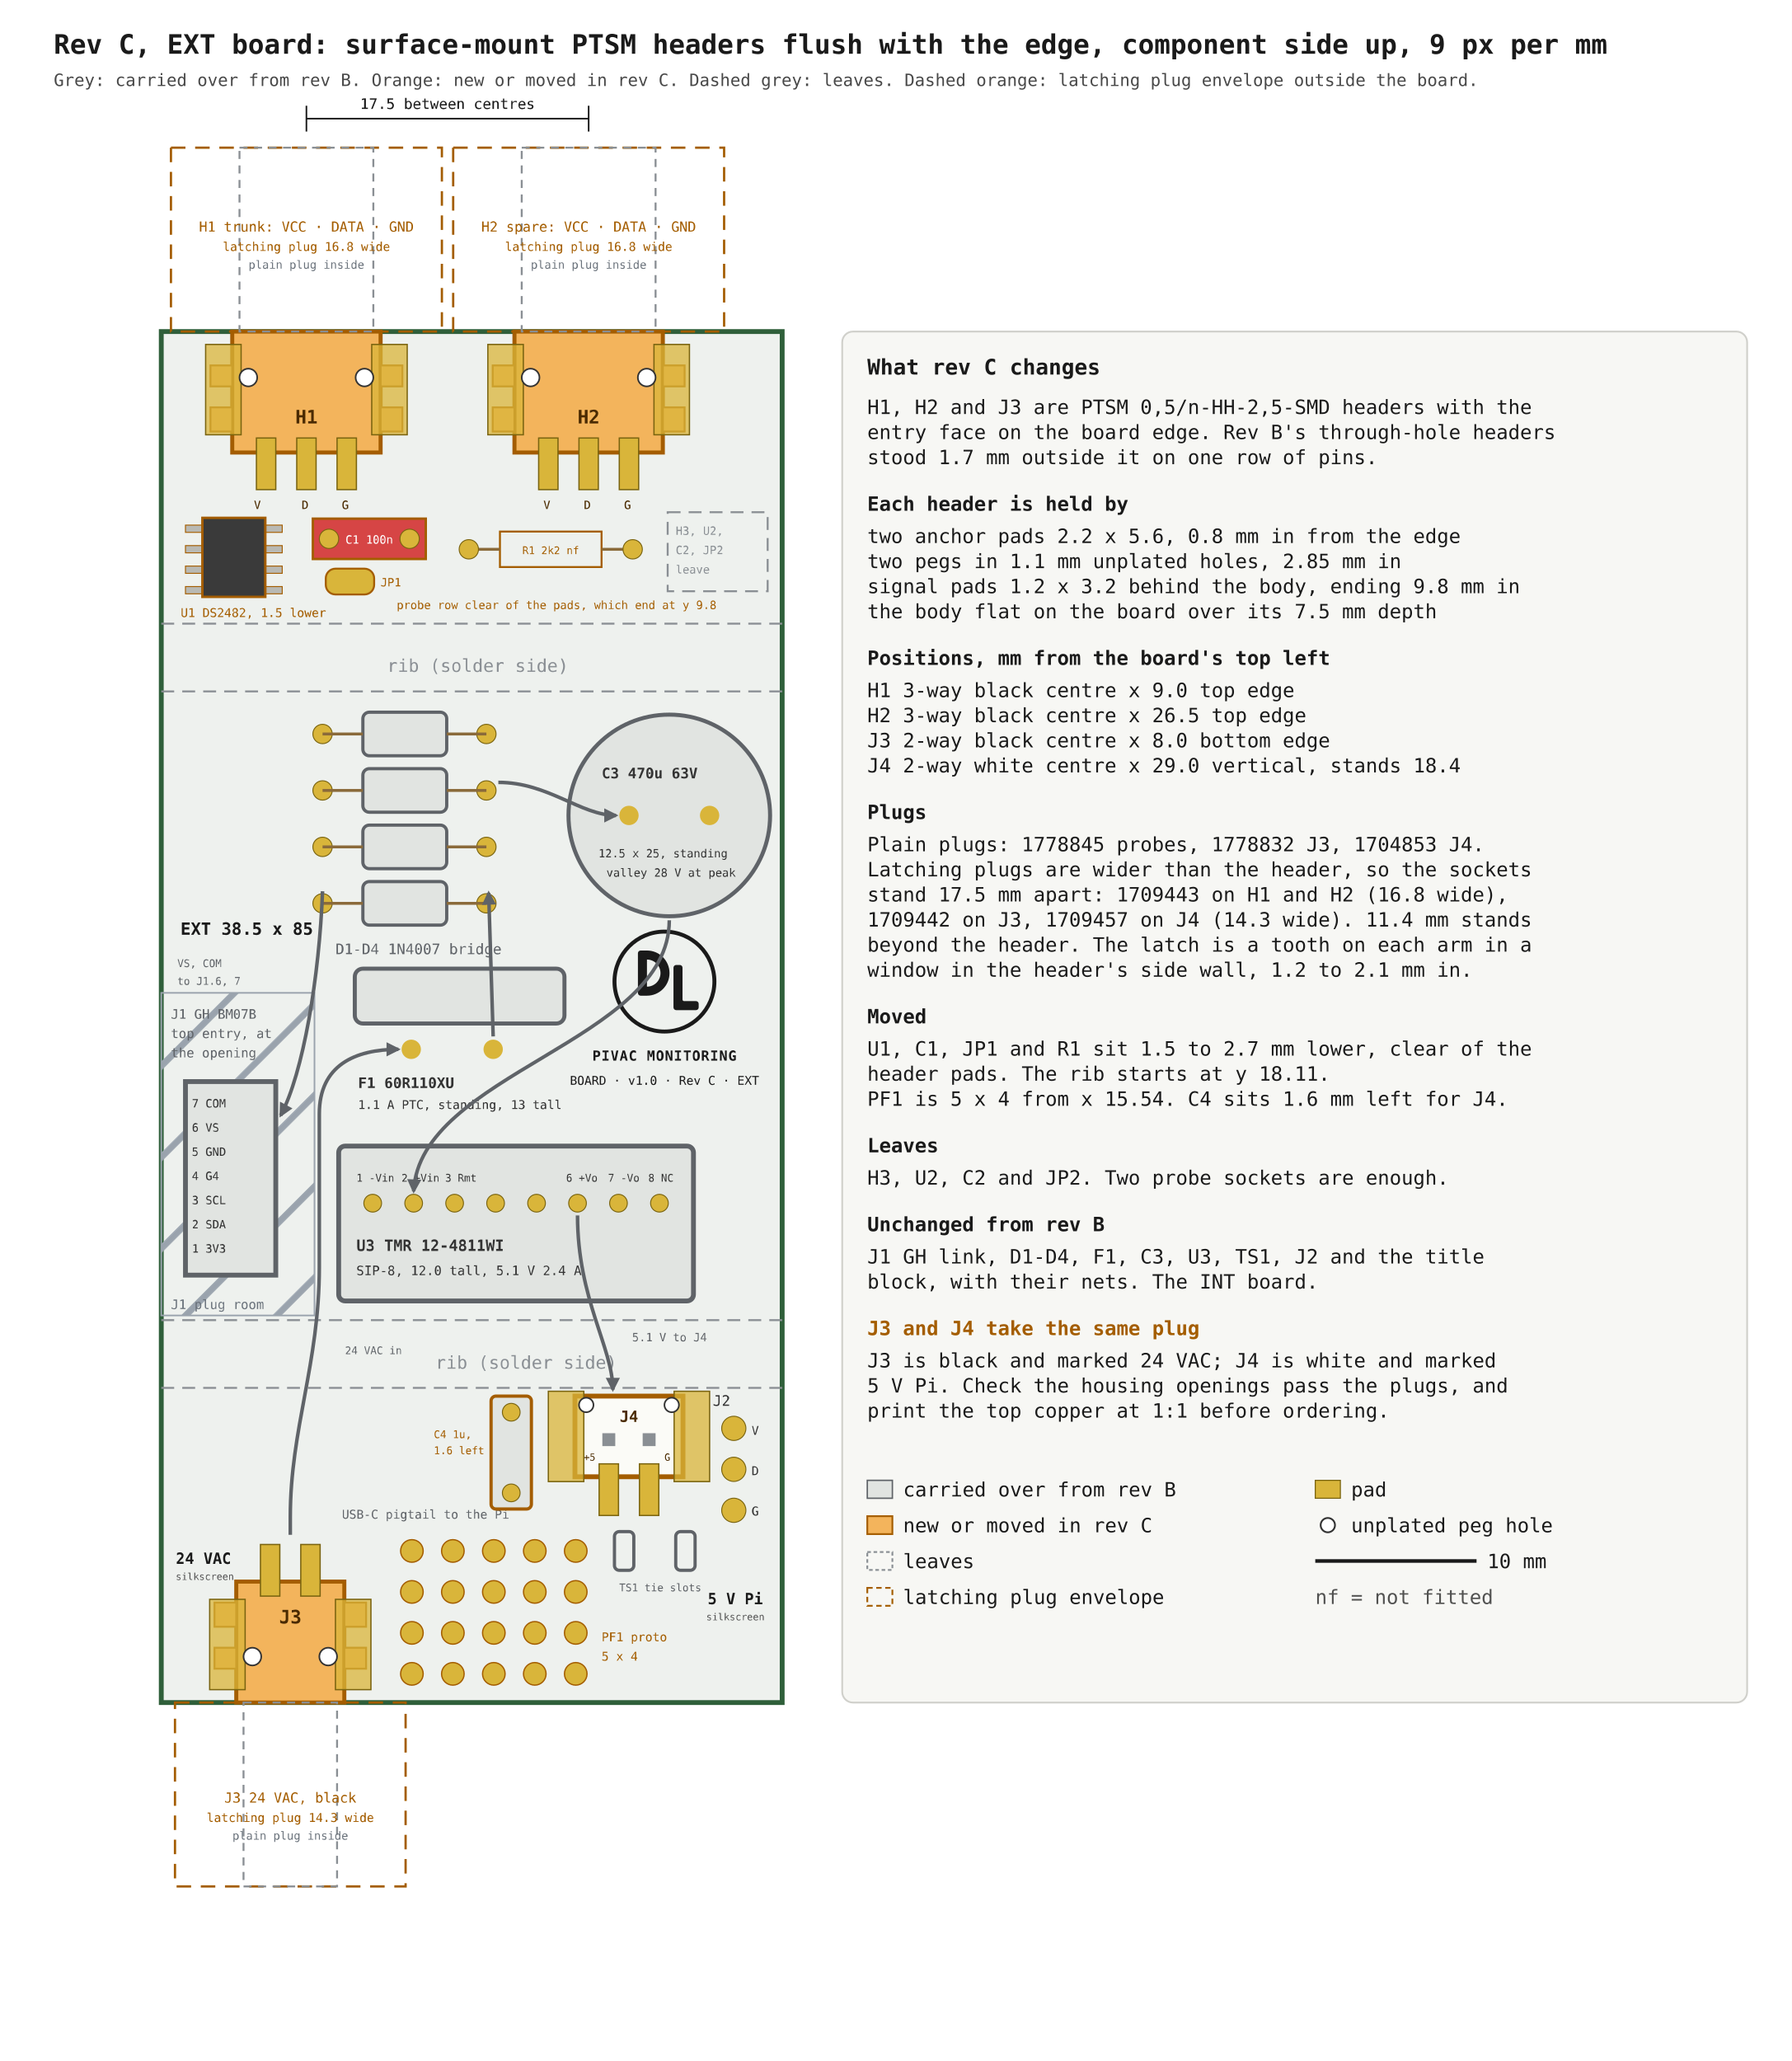
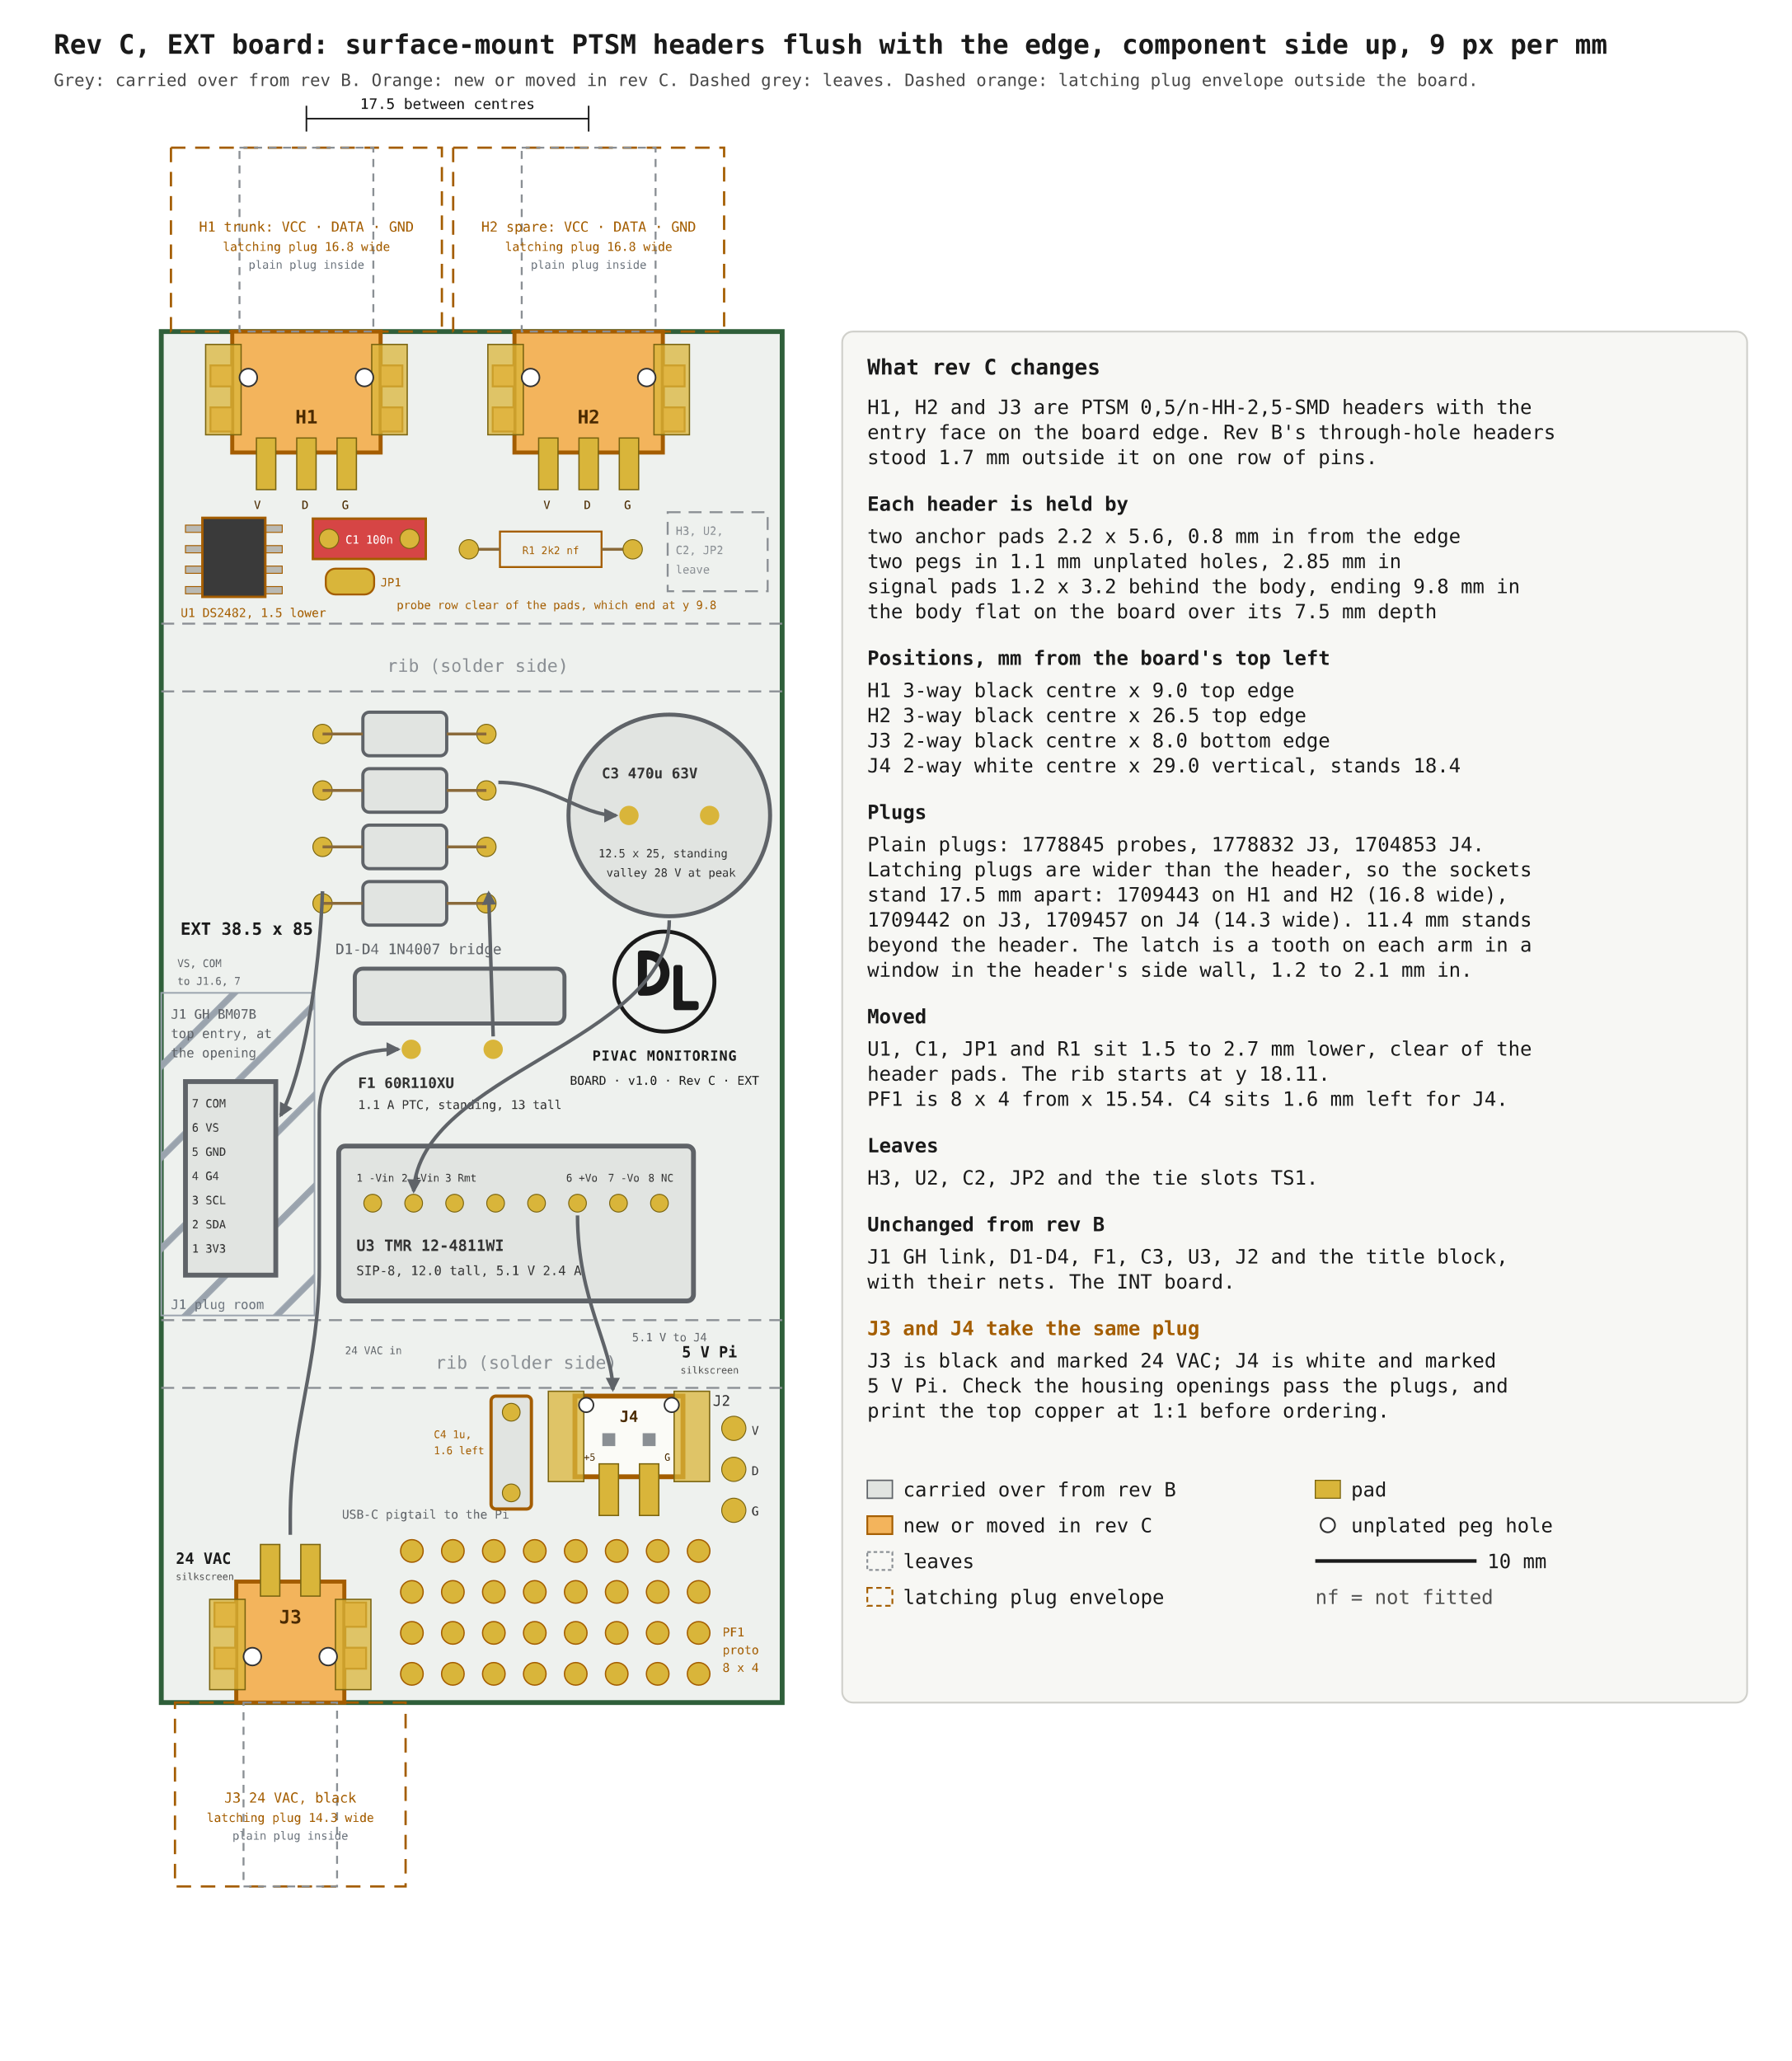
<svg xmlns="http://www.w3.org/2000/svg" viewBox="0 0 1000 1150" role="img" aria-label="Rev C layout of the EXT board: two 3-way surface-mount PTSM probe sockets on the top edge and a 2-way black 24 VAC entry on the bottom edge, each with its entry face on the board edge, a 2-way white vertical PTSM header for the 5 V output, and the envelopes of the latching plugs outside the edges." style="max-width:100%;height:auto">
  <defs>
    <pattern id="hatch" width="4" height="4" patternUnits="userSpaceOnUse" patternTransform="rotate(45)">
      <line x1="0" y1="0" x2="0" y2="4" stroke="#9aa3ad" stroke-width="0.8" />
    </pattern>
    <marker id="arrg" viewBox="0 0 6 6" refX="5" refY="3" markerWidth="4" markerHeight="4" orient="auto">
      <path d="M0,0 L6,3 L0,6 z" fill="#5f6368" />
    </marker>
  </defs>
  <rect x="0" y="0" width="1000" height="1150" fill="#ffffff" />
  <g font-family="IBM Plex Mono, ui-monospace, monospace" fill="#1a1a1a">
    <text x="30" y="30" font-size="15" font-weight="700">Rev C, EXT board: surface-mount PTSM headers flush with the edge, component side up, 9 px per mm</text>
    <text x="30" y="48" font-size="9.5" opacity="0.8">Grey: carried over from rev B. Orange: new or moved in rev C. Dashed grey: leaves. Dashed orange: latching plug envelope outside the board.</text>
    <g transform="translate(90,185) scale(9)">
      <rect x="0" y="0" width="38.5" height="85" fill="#eef1ee" stroke="#2f5f3a" stroke-width="0.3" />
      <text x="1.2" y="37.4" font-size="1.05" font-weight="700">EXT 38.5 x 85</text>
      <g stroke="#8a8f94" stroke-width="0.12" stroke-dasharray="0.8 0.5" fill="none">
        <line x1="0" y1="18.11" x2="38.5" y2="18.11" />
        <line x1="0" y1="22.31" x2="38.5" y2="22.31" />
        <line x1="0" y1="61.29" x2="38.5" y2="61.29" />
        <line x1="0" y1="65.49" x2="38.5" y2="65.49" />
      </g>
      <text x="14" y="21.1" font-size="1.1" fill="#8a8f94">rib (solder side)</text>
      <text x="17" y="64.3" font-size="1.1" fill="#8a8f94">rib (solder side)</text>
      <rect x="0" y="41" width="9.5" height="20" fill="url(#hatch)" stroke="#9aa3ad" stroke-width="0.1" />
      <text x="0.6" y="60.6" font-size="0.8" fill="#6b737c">J1 plug room</text>
      <rect x="1.5" y="46.5" width="5.6" height="12" fill="#e1e4e1" stroke="#5f6368" stroke-width="0.3" />
      <g fill="#333333" font-size="0.7">
        <text x="1.9" y="48.1">7 COM</text>
        <text x="1.9" y="49.6">6 VS</text>
        <text x="1.9" y="51.1">5 GND</text>
        <text x="1.9" y="52.6">4 G4</text>
        <text x="1.9" y="54.1">3 SCL</text>
        <text x="1.9" y="55.6">2 SDA</text>
        <text x="1.9" y="57.1">1 3V3</text>
      </g>
      <text x="0.6" y="42.6" font-size="0.8" fill="#5f6368">J1 GH BM07B</text>
      <text x="0.6" y="43.8" font-size="0.8" fill="#5f6368">top entry, at</text>
      <text x="0.6" y="45" font-size="0.8" fill="#5f6368">the opening</text>
      <g fill="#e1e4e1" stroke="#5f6368" stroke-width="0.2">
        <rect x="12.5" y="23.6" width="5.2" height="2.7" rx="0.4" />
        <rect x="12.5" y="27.1" width="5.2" height="2.7" rx="0.4" />
        <rect x="12.5" y="30.6" width="5.2" height="2.7" rx="0.4" />
        <rect x="12.5" y="34.1" width="5.2" height="2.7" rx="0.4" />
      </g>
      <g fill="#d9b53a" stroke="#7a6410" stroke-width="0.06">
        <circle cx="10" cy="24.95" r="0.6" />
        <circle cx="20.16" cy="24.95" r="0.6" />
        <circle cx="10" cy="28.45" r="0.6" />
        <circle cx="20.16" cy="28.45" r="0.6" />
        <circle cx="10" cy="31.95" r="0.6" />
        <circle cx="20.16" cy="31.95" r="0.6" />
        <circle cx="10" cy="35.45" r="0.6" />
        <circle cx="20.16" cy="35.45" r="0.6" />
      </g>
      <g stroke="#8a6a3a" stroke-width="0.18">
        <line x1="10" y1="24.95" x2="12.5" y2="24.95" />
        <line x1="17.7" y1="24.95" x2="20.16" y2="24.95" />
        <line x1="10" y1="28.45" x2="12.5" y2="28.45" />
        <line x1="17.7" y1="28.45" x2="20.16" y2="28.45" />
        <line x1="10" y1="31.95" x2="12.5" y2="31.95" />
        <line x1="17.7" y1="31.95" x2="20.16" y2="31.95" />
        <line x1="10" y1="35.45" x2="12.5" y2="35.45" />
        <line x1="17.7" y1="35.45" x2="20.16" y2="35.45" />
      </g>
      <text x="10.8" y="38.6" font-size="0.9" fill="#5f6368">D1-D4 1N4007 bridge</text>
      <circle cx="31.5" cy="30" r="6.25" fill="#e1e4e1" stroke="#5f6368" stroke-width="0.25" />
      <circle cx="29" cy="30" r="0.6" fill="#d9b53a" />
      <circle cx="34" cy="30" r="0.6" fill="#d9b53a" />
      <text x="27.3" y="27.7" font-size="0.9" font-weight="700" fill="#333333">C3 470u 63V</text>
      <text x="27.1" y="32.6" font-size="0.7" fill="#333333">12.5 x 25, standing</text>
      <text x="27.6" y="33.8" font-size="0.7" fill="#333333">valley 28 V at peak</text>
      <rect x="12" y="39.5" width="13" height="3.4" rx="0.5" fill="#e1e4e1" stroke="#5f6368" stroke-width="0.25" />
      <circle cx="15.5" cy="44.5" r="0.6" fill="#d9b53a" />
      <circle cx="20.58" cy="44.5" r="0.6" fill="#d9b53a" />
      <text x="12.2" y="46.9" font-size="0.9" font-weight="700" fill="#333333">F1 60R110XU</text>
      <text x="12.2" y="48.2" font-size="0.75" fill="#333333">1.1 A PTC, standing, 13 tall</text>
      <rect x="11" y="50.5" width="22" height="9.6" rx="0.4" fill="#e1e4e1" stroke="#5f6368" stroke-width="0.3" />
      <g fill="#d9b53a" stroke="#7a6410" stroke-width="0.06">
        <circle cx="13.11" cy="54.04" r="0.55" />
        <circle cx="15.65" cy="54.04" r="0.55" />
        <circle cx="18.19" cy="54.04" r="0.55" />
        <circle cx="20.73" cy="54.04" r="0.55" />
        <circle cx="23.27" cy="54.04" r="0.55" />
        <circle cx="25.81" cy="54.04" r="0.55" />
        <circle cx="28.35" cy="54.04" r="0.55" />
        <circle cx="30.89" cy="54.04" r="0.55" />
      </g>
      <g fill="#333333" font-size="0.65">
        <text x="12.1" y="52.7">1 -Vin</text>
        <text x="14.9" y="52.7">2 +Vin</text>
        <text x="17.6" y="52.7">3 Rmt</text>
        <text x="25.1" y="52.7">6 +Vo</text>
        <text x="27.7" y="52.7">7 -Vo</text>
        <text x="30.2" y="52.7">8 NC</text>
      </g>
      <text x="12.1" y="57" font-size="0.95" font-weight="700" fill="#333333">U3 TMR 12-4811WI</text>
      <text x="12.1" y="58.5" font-size="0.8" fill="#333333">SIP-8, 12.0 tall, 5.1 V 2.4 A</text>
-       <rect x="28.1" y="74.4" width="1.2" height="2.4" rx="0.3" fill="none" stroke="#5f6368" stroke-width="0.2" />
-       <rect x="31.9" y="74.4" width="1.2" height="2.4" rx="0.3" fill="none" stroke="#5f6368" stroke-width="0.2" />
-       <text x="28.4" y="78.1" font-size="0.65" fill="#5f6368">TS1 tie slots</text>
      <text x="11.2" y="73.6" font-size="0.75" fill="#5f6368">USB-C pigtail to the Pi</text>
      <g fill="#d9b53a" stroke="#7a6410" stroke-width="0.06">
        <circle cx="35.5" cy="68" r="0.75" />
        <circle cx="35.5" cy="70.54" r="0.75" />
        <circle cx="35.5" cy="73.08" r="0.75" />
      </g>
      <text x="34.2" y="66.6" font-size="0.9" fill="#333">J2</text>
      <text x="36.6" y="68.4" font-size="0.75" fill="#333">V</text>
      <text x="36.6" y="70.9" font-size="0.75" fill="#333">D</text>
      <text x="36.6" y="73.4" font-size="0.75" fill="#333">G</text>
      <g transform="translate(31.2,40.3) scale(0.7)">
        <circle cx="0" cy="0" r="4.425" fill="none" stroke="#1a1a1a" stroke-width="0.35" />
        <path d="M -2.35 1.01 L -2.35 -2.51 A 0.24 0.24 0 0 1 -2.11 -2.75 L -1.55 -2.75 A 2 2 0 0 1 -1.55 1.25 L -2.11 1.25 A 0.24 0.24 0 0 1 -2.35 1.01 Z M -1.55 -1.95 L -1.55 0.45 A 1.2 1.2 0 0 0 -1.55 -1.95 Z" fill="#1a1a1a" fill-rule="nonzero" />
        <path d="M 0.8 -1.23 A 0.24 0.24 0 0 1 1.04 -1.47 L 1.36 -1.47 A 0.24 0.24 0 0 1 1.6 -1.23 L 1.6 1.59 A 0.14 0.14 0 0 0 1.74 1.73 L 2.793 1.73 A 0.24 0.24 0 0 1 3.033 1.97 L 3.033 2.29 A 0.24 0.24 0 0 1 2.793 2.53 L 1.04 2.53 A 0.24 0.24 0 0 1 0.8 2.29 Z" fill="#1a1a1a" />
      </g>
      <text x="31.2" y="45.2" font-size="0.85" font-weight="700" text-anchor="middle" letter-spacing="0.05">PIVAC MONITORING</text>
      <text x="31.2" y="46.7" font-size="0.75" text-anchor="middle">BOARD · v1.0 · Rev C · EXT</text>
      <g stroke="#5f6368" stroke-width="0.22" fill="none" marker-end="url(#arrg)">
        <path d="M 8 74.6 L 8 73.5 C 8 68, 9.8 64, 9.8 58 L 9.8 48.5 C 9.8 45.5, 12 44.5, 14.7 44.5" />
        <path d="M 20.58 43.7 L 20.3 34.8" />
        <path d="M 20.9 27.95 C 24 27.95, 26 30, 28.2 30" />
        <path d="M 31.5 36.5 C 31.5 44, 16 46, 15.65 53.3" />
        <path d="M 25.81 54.8 C 25.81 60, 28 63, 28 65.6" />
        <path d="M 10 34.7 C 9.8 40, 8.8 46, 7.4 48.6" />
      </g>
      <g font-size="0.7" fill="#5f6368">
        <text x="29.2" y="62.6">5.1 V to J4</text>
        <text x="11.4" y="63.4" font-size="0.65">24 VAC in</text>
        <text x="1.0" y="39.4" font-size="0.65">VS, COM</text>
        <text x="1.0" y="40.5" font-size="0.65">to J1.6, 7</text>
      </g>
      <rect x="4.40" y="0.00" width="9.20" height="7.50" fill="#f3b45c" stroke="#a45d00" stroke-width="0.25" />
      <rect x="3.05" y="2.10" width="1.35" height="1.30" fill="#f3b45c" stroke="#a45d00" stroke-width="0.12" />
      <rect x="3.05" y="4.70" width="1.35" height="1.50" fill="#f3b45c" stroke="#a45d00" stroke-width="0.12" />
      <rect x="2.75" y="0.80" width="2.20" height="5.60" fill="#d9b53a" fill-opacity="0.75" stroke="#7a6410" stroke-width="0.08" />
      <circle cx="5.40" cy="2.85" r="0.55" fill="#ffffff" stroke="#333" stroke-width="0.1" />
      <rect x="13.60" y="2.10" width="1.35" height="1.30" fill="#f3b45c" stroke="#a45d00" stroke-width="0.12" />
      <rect x="13.60" y="4.70" width="1.35" height="1.50" fill="#f3b45c" stroke="#a45d00" stroke-width="0.12" />
      <rect x="13.05" y="0.80" width="2.20" height="5.60" fill="#d9b53a" fill-opacity="0.75" stroke="#7a6410" stroke-width="0.08" />
      <circle cx="12.60" cy="2.85" r="0.55" fill="#ffffff" stroke="#333" stroke-width="0.1" />
      <rect x="5.90" y="6.60" width="1.20" height="3.20" fill="#d9b53a" stroke="#7a6410" stroke-width="0.08" />
      <rect x="8.40" y="6.60" width="1.20" height="3.20" fill="#d9b53a" stroke="#7a6410" stroke-width="0.08" />
      <rect x="10.90" y="6.60" width="1.20" height="3.20" fill="#d9b53a" stroke="#7a6410" stroke-width="0.08" />
      <text x="9.00" y="5.70" font-size="1.15" font-weight="700" fill="#4a2a00" text-anchor="middle">H1</text>
      <rect x="0.60" y="-11.40" width="16.80" height="11.40" fill="none" stroke="#a45d00" stroke-width="0.14" stroke-dasharray="0.9 0.6" />
      <rect x="4.85" y="-11.40" width="8.30" height="11.40" fill="none" stroke="#8a8f94" stroke-width="0.12" stroke-dasharray="0.5 0.4" />
      <text x="9.00" y="-6.20" font-size="0.85" fill="#a45d00" text-anchor="middle">H1 trunk: VCC · DATA · GND</text>
      <text x="9.00" y="-5.00" font-size="0.75" fill="#a45d00" text-anchor="middle">latching plug 16.8 wide</text>
      <text x="9.00" y="-3.90" font-size="0.7" fill="#6b737c" text-anchor="middle">plain plug inside</text>
      <rect x="21.90" y="0.00" width="9.20" height="7.50" fill="#f3b45c" stroke="#a45d00" stroke-width="0.25" />
      <rect x="20.55" y="2.10" width="1.35" height="1.30" fill="#f3b45c" stroke="#a45d00" stroke-width="0.12" />
      <rect x="20.55" y="4.70" width="1.35" height="1.50" fill="#f3b45c" stroke="#a45d00" stroke-width="0.12" />
      <rect x="20.25" y="0.80" width="2.20" height="5.60" fill="#d9b53a" fill-opacity="0.75" stroke="#7a6410" stroke-width="0.08" />
      <circle cx="22.90" cy="2.85" r="0.55" fill="#ffffff" stroke="#333" stroke-width="0.1" />
      <rect x="31.10" y="2.10" width="1.35" height="1.30" fill="#f3b45c" stroke="#a45d00" stroke-width="0.12" />
      <rect x="31.10" y="4.70" width="1.35" height="1.50" fill="#f3b45c" stroke="#a45d00" stroke-width="0.12" />
      <rect x="30.55" y="0.80" width="2.20" height="5.60" fill="#d9b53a" fill-opacity="0.75" stroke="#7a6410" stroke-width="0.08" />
      <circle cx="30.10" cy="2.85" r="0.55" fill="#ffffff" stroke="#333" stroke-width="0.1" />
      <rect x="23.40" y="6.60" width="1.20" height="3.20" fill="#d9b53a" stroke="#7a6410" stroke-width="0.08" />
      <rect x="25.90" y="6.60" width="1.20" height="3.20" fill="#d9b53a" stroke="#7a6410" stroke-width="0.08" />
      <rect x="28.40" y="6.60" width="1.20" height="3.20" fill="#d9b53a" stroke="#7a6410" stroke-width="0.08" />
      <text x="26.50" y="5.70" font-size="1.15" font-weight="700" fill="#4a2a00" text-anchor="middle">H2</text>
      <rect x="18.10" y="-11.40" width="16.80" height="11.40" fill="none" stroke="#a45d00" stroke-width="0.14" stroke-dasharray="0.9 0.6" />
      <rect x="22.35" y="-11.40" width="8.30" height="11.40" fill="none" stroke="#8a8f94" stroke-width="0.12" stroke-dasharray="0.5 0.4" />
      <text x="26.50" y="-6.20" font-size="0.85" fill="#a45d00" text-anchor="middle">H2 spare: VCC · DATA · GND</text>
      <text x="26.50" y="-5.00" font-size="0.75" fill="#a45d00" text-anchor="middle">latching plug 16.8 wide</text>
      <text x="26.50" y="-3.90" font-size="0.7" fill="#6b737c" text-anchor="middle">plain plug inside</text>
      <g font-size="0.7" fill="#4a2a00">
        <text x="5.75" y="11.0">V</text>
        <text x="8.7" y="11.0">D</text>
        <text x="11.2" y="11.0">G</text>
        <text x="23.7" y="11.0">V</text>
        <text x="26.2" y="11.0">D</text>
        <text x="28.7" y="11.0">G</text>
      </g>
      <g fill="#b9b9b3" stroke="#a45d00" stroke-width="0.06">
        <rect x="1.50" y="12.00" width="1.05" height="0.45" />
        <rect x="6.45" y="12.00" width="1.05" height="0.45" />
        <rect x="1.50" y="13.27" width="1.05" height="0.45" />
        <rect x="6.45" y="13.27" width="1.05" height="0.45" />
        <rect x="1.50" y="14.54" width="1.05" height="0.45" />
        <rect x="6.45" y="14.54" width="1.05" height="0.45" />
        <rect x="1.50" y="15.81" width="1.05" height="0.45" />
        <rect x="6.45" y="15.81" width="1.05" height="0.45" />
      </g>
      <rect x="2.55" y="11.55" width="3.9" height="4.9" fill="#3a3a3a" stroke="#a45d00" stroke-width="0.15" />
      <text x="1.2" y="17.7" font-size="0.75" fill="#a45d00">U1 DS2482, 1.5 lower</text>
      <rect x="9.4" y="11.6" width="7" height="2.5" fill="#d64545" stroke="#a45d00" stroke-width="0.15" />
      <circle cx="10.4" cy="12.85" r="0.6" fill="#d9b53a" stroke="#7a6410" stroke-width="0.06" />
      <circle cx="15.4" cy="12.85" r="0.6" fill="#d9b53a" stroke="#7a6410" stroke-width="0.06" />
      <text x="12.9" y="13.15" font-size="0.7" fill="#fff" text-anchor="middle">C1 100n</text>
      <rect x="10.2" y="14.7" width="3" height="1.6" rx="0.6" fill="#d9b53a" stroke="#a45d00" stroke-width="0.12" />
      <text x="13.6" y="15.8" font-size="0.7" fill="#a45d00">JP1</text>
      <rect x="21.0" y="12.4" width="6.3" height="2.2" fill="none" stroke="#a45d00" stroke-width="0.12" />
      <g stroke="#8a6a3a" stroke-width="0.18">
        <line x1="19.07" y1="13.5" x2="21.0" y2="13.5" />
        <line x1="27.3" y1="13.5" x2="29.23" y2="13.5" />
      </g>
      <circle cx="19.07" cy="13.5" r="0.6" fill="#d9b53a" stroke="#7a6410" stroke-width="0.06" />
      <circle cx="29.23" cy="13.5" r="0.6" fill="#d9b53a" stroke="#7a6410" stroke-width="0.06" />
      <text x="24.15" y="13.8" font-size="0.65" fill="#a45d00" text-anchor="middle">R1 2k2 nf</text>
      <text x="14.6" y="17.2" font-size="0.7" fill="#a45d00">probe row clear of the pads, which end at y 9.8</text>
      <rect x="31.4" y="11.2" width="6.2" height="4.9" fill="none" stroke="#8a8f94" stroke-width="0.12" stroke-dasharray="0.8 0.5" />
      <g font-size="0.7" fill="#8a8f94">
        <text x="31.9" y="12.6">H3, U2,</text>
        <text x="31.9" y="13.8">C2, JP2</text>
        <text x="31.9" y="15.0">leave</text>
      </g>
      <g fill="#d9b53a" stroke="#a45d00" stroke-width="0.08">
        <circle cx="15.54" cy="75.60" r="0.7" />
        <circle cx="18.08" cy="75.60" r="0.7" />
        <circle cx="20.62" cy="75.60" r="0.7" />
        <circle cx="23.16" cy="75.60" r="0.7" />
        <circle cx="25.70" cy="75.60" r="0.7" />
+         <circle cx="28.24" cy="75.60" r="0.7" />
+         <circle cx="30.78" cy="75.60" r="0.7" />
+         <circle cx="33.32" cy="75.60" r="0.7" />
        <circle cx="15.54" cy="78.14" r="0.7" />
        <circle cx="18.08" cy="78.14" r="0.7" />
        <circle cx="20.62" cy="78.14" r="0.7" />
        <circle cx="23.16" cy="78.14" r="0.7" />
        <circle cx="25.70" cy="78.14" r="0.7" />
+         <circle cx="28.24" cy="78.14" r="0.7" />
+         <circle cx="30.78" cy="78.14" r="0.7" />
+         <circle cx="33.32" cy="78.14" r="0.7" />
        <circle cx="15.54" cy="80.68" r="0.7" />
        <circle cx="18.08" cy="80.68" r="0.7" />
        <circle cx="20.62" cy="80.68" r="0.7" />
        <circle cx="23.16" cy="80.68" r="0.7" />
        <circle cx="25.70" cy="80.68" r="0.7" />
+         <circle cx="28.24" cy="80.68" r="0.7" />
+         <circle cx="30.78" cy="80.68" r="0.7" />
+         <circle cx="33.32" cy="80.68" r="0.7" />
        <circle cx="15.54" cy="83.22" r="0.7" />
        <circle cx="18.08" cy="83.22" r="0.7" />
        <circle cx="20.62" cy="83.22" r="0.7" />
        <circle cx="23.16" cy="83.22" r="0.7" />
        <circle cx="25.70" cy="83.22" r="0.7" />
-       </g>
-       <text x="27.3" y="81.2" font-size="0.75" fill="#a45d00">PF1 proto</text>
-       <text x="27.3" y="82.4" font-size="0.75" fill="#a45d00">5 x 4</text>
+         <circle cx="28.24" cy="83.22" r="0.7" />
+         <circle cx="30.78" cy="83.22" r="0.7" />
+         <circle cx="33.32" cy="83.22" r="0.7" />
+       </g>
+       <text x="34.8" y="80.9" font-size="0.75" fill="#a45d00">PF1</text>
+       <text x="34.8" y="82.0" font-size="0.75" fill="#a45d00">proto</text>
+       <text x="34.8" y="83.1" font-size="0.75" fill="#a45d00">8 x 4</text>
      <rect x="4.65" y="77.50" width="6.70" height="7.50" fill="#f3b45c" stroke="#a45d00" stroke-width="0.25" />
      <rect x="3.30" y="81.60" width="1.35" height="1.30" fill="#f3b45c" stroke="#a45d00" stroke-width="0.12" />
      <rect x="3.30" y="78.80" width="1.35" height="1.50" fill="#f3b45c" stroke="#a45d00" stroke-width="0.12" />
      <rect x="3.00" y="78.60" width="2.20" height="5.60" fill="#d9b53a" fill-opacity="0.75" stroke="#7a6410" stroke-width="0.08" />
      <circle cx="5.65" cy="82.15" r="0.55" fill="#ffffff" stroke="#333" stroke-width="0.1" />
      <rect x="11.35" y="81.60" width="1.35" height="1.30" fill="#f3b45c" stroke="#a45d00" stroke-width="0.12" />
      <rect x="11.35" y="78.80" width="1.35" height="1.50" fill="#f3b45c" stroke="#a45d00" stroke-width="0.12" />
      <rect x="10.80" y="78.60" width="2.20" height="5.60" fill="#d9b53a" fill-opacity="0.75" stroke="#7a6410" stroke-width="0.08" />
      <circle cx="10.35" cy="82.15" r="0.55" fill="#ffffff" stroke="#333" stroke-width="0.1" />
      <rect x="6.15" y="75.20" width="1.20" height="3.20" fill="#d9b53a" stroke="#7a6410" stroke-width="0.08" />
      <rect x="8.65" y="75.20" width="1.20" height="3.20" fill="#d9b53a" stroke="#7a6410" stroke-width="0.08" />
      <text x="8.00" y="80.10" font-size="1.15" font-weight="700" fill="#4a2a00" text-anchor="middle">J3</text>
      <rect x="0.85" y="85.00" width="14.30" height="11.40" fill="none" stroke="#a45d00" stroke-width="0.14" stroke-dasharray="0.9 0.6" />
      <rect x="5.10" y="85.00" width="5.80" height="11.40" fill="none" stroke="#8a8f94" stroke-width="0.12" stroke-dasharray="0.5 0.4" />
      <text x="8.00" y="91.20" font-size="0.85" fill="#a45d00" text-anchor="middle">J3 24 VAC, black</text>
      <text x="8.00" y="92.40" font-size="0.75" fill="#a45d00" text-anchor="middle">latching plug 14.3 wide</text>
      <text x="8.00" y="93.50" font-size="0.7" fill="#6b737c" text-anchor="middle">plain plug inside</text>
      <text x="0.9" y="76.4" font-size="0.95" font-weight="700" fill="#1a1a1a">24 VAC</text>
      <text x="0.9" y="77.4" font-size="0.6" fill="#555">silkscreen</text>
      <rect x="25.65" y="66.0" width="6.7" height="5.0" fill="#fbfbf7" stroke="#a45d00" stroke-width="0.3" />
      <rect x="24.00" y="65.7" width="2.2" height="5.6" fill="#d9b53a" fill-opacity="0.75" stroke="#7a6410" stroke-width="0.08" />
      <rect x="31.80" y="65.7" width="2.2" height="5.6" fill="#d9b53a" fill-opacity="0.75" stroke="#7a6410" stroke-width="0.08" />
      <rect x="27.15" y="70.2" width="1.2" height="3.2" fill="#d9b53a" stroke="#7a6410" stroke-width="0.08" />
      <rect x="27.35" y="68.3" width="0.8" height="0.8" fill="#8a8f94" />
      <rect x="29.65" y="70.2" width="1.2" height="3.2" fill="#d9b53a" stroke="#7a6410" stroke-width="0.08" />
      <rect x="29.85" y="68.3" width="0.8" height="0.8" fill="#8a8f94" />
      <circle cx="26.35" cy="66.55" r="0.45" fill="#ffffff" stroke="#333" stroke-width="0.1" />
      <circle cx="31.65" cy="66.55" r="0.45" fill="#ffffff" stroke="#333" stroke-width="0.1" />
      <text x="29.0" y="67.6" font-size="0.95" font-weight="700" fill="#4a2a00" text-anchor="middle">J4</text>
      <text x="26.2" y="70.0" font-size="0.6" fill="#4a2a00">+5</text>
      <text x="31.2" y="70.0" font-size="0.6" fill="#4a2a00">G</text>
-       <text x="35.6" y="78.9" font-size="0.95" font-weight="700" fill="#1a1a1a" text-anchor="middle">5 V Pi</text>
-       <text x="35.6" y="79.9" font-size="0.6" fill="#555" text-anchor="middle">silkscreen</text>
+       <text x="34.0" y="63.6" font-size="0.95" font-weight="700" fill="#1a1a1a" text-anchor="middle">5 V Pi</text>
+       <text x="34.0" y="64.6" font-size="0.6" fill="#555" text-anchor="middle">silkscreen</text>
      <rect x="20.45" y="66" width="2.5" height="7" rx="0.3" fill="#e1e4e1" stroke="#a45d00" stroke-width="0.2" />
      <circle cx="21.7" cy="67" r="0.55" fill="#d9b53a" stroke="#7a6410" stroke-width="0.06" />
      <circle cx="21.7" cy="72" r="0.55" fill="#d9b53a" stroke="#7a6410" stroke-width="0.06" />
      <text x="16.9" y="68.6" font-size="0.65" fill="#a45d00">C4 1u,</text>
      <text x="16.9" y="69.6" font-size="0.65" fill="#a45d00">1.6 left</text>
      <g stroke="#1a1a1a" stroke-width="0.1" fill="none">
        <line x1="9" y1="-13.2" x2="26.5" y2="-13.2" />
        <line x1="9" y1="-14" x2="9" y2="-12.4" />
        <line x1="26.5" y1="-14" x2="26.5" y2="-12.4" />
      </g>
      <text x="17.75" y="-13.8" font-size="0.9" text-anchor="middle">17.5 between centres</text>
    </g>
    <g transform="translate(470,185)" font-size="11">
      <rect x="0" y="0" width="505" height="765" rx="6" fill="#f7f7f4" stroke="#d0d0cb" />
      <text x="14" y="24" font-weight="700" font-size="12">What rev C changes</text>
      <text x="14" y="46">H1, H2 and J3 are PTSM 0,5/n-HH-2,5-SMD headers with the</text>
      <text x="14" y="60">entry face on the board edge. Rev B's through-hole headers</text>
      <text x="14" y="74">stood 1.7 mm outside it on one row of pins.</text>
      <text x="14" y="100" font-weight="700">Each header is held by</text>
      <text x="14" y="118">two anchor pads 2.2 x 5.6, 0.8 mm in from the edge</text>
      <text x="14" y="132">two pegs in 1.1 mm unplated holes, 2.85 mm in</text>
      <text x="14" y="146">signal pads 1.2 x 3.2 behind the body, ending 9.8 mm in</text>
      <text x="14" y="160">the body flat on the board over its 7.5 mm depth</text>
      <text x="14" y="186" font-weight="700">Positions, mm from the board's top left</text>
      <text x="14" y="204">H1  3-way black  centre x 9.0   top edge</text>
      <text x="14" y="218">H2  3-way black  centre x 26.5  top edge</text>
      <text x="14" y="232">J3  2-way black  centre x 8.0   bottom edge</text>
      <text x="14" y="246">J4  2-way white  centre x 29.0  vertical, stands 18.4</text>
      <text x="14" y="272" font-weight="700">Plugs</text>
      <text x="14" y="290">Plain plugs: 1778845 probes, 1778832 J3, 1704853 J4.</text>
      <text x="14" y="304">Latching plugs are wider than the header, so the sockets</text>
      <text x="14" y="318">stand 17.5 mm apart: 1709443 on H1 and H2 (16.8 wide),</text>
      <text x="14" y="332">1709442 on J3, 1709457 on J4 (14.3 wide). 11.4 mm stands</text>
      <text x="14" y="346">beyond the header. The latch is a tooth on each arm in a</text>
      <text x="14" y="360">window in the header's side wall, 1.2 to 2.1 mm in.</text>
      <text x="14" y="386" font-weight="700">Moved</text>
      <text x="14" y="404">U1, C1, JP1 and R1 sit 1.5 to 2.7 mm lower, clear of the</text>
      <text x="14" y="418">header pads. The rib starts at y 18.11.</text>
-       <text x="14" y="432">PF1 is 5 x 4 from x 15.54. C4 sits 1.6 mm left for J4.</text>
+       <text x="14" y="432">PF1 is 8 x 4 from x 15.54. C4 sits 1.6 mm left for J4.</text>
      <text x="14" y="458" font-weight="700">Leaves</text>
-       <text x="14" y="476">H3, U2, C2 and JP2. Two probe sockets are enough.</text>
+       <text x="14" y="476">H3, U2, C2, JP2 and the tie slots TS1.</text>
      <text x="14" y="502" font-weight="700">Unchanged from rev B</text>
-       <text x="14" y="520">J1 GH link, D1-D4, F1, C3, U3, TS1, J2 and the title</text>
-       <text x="14" y="534">block, with their nets. The INT board.</text>
+       <text x="14" y="520">J1 GH link, D1-D4, F1, C3, U3, J2 and the title block,</text>
+       <text x="14" y="534">with their nets. The INT board.</text>
      <text x="14" y="560" font-weight="700" fill="#a45d00">J3 and J4 take the same plug</text>
      <text x="14" y="578">J3 is black and marked 24 VAC; J4 is white and marked</text>
      <text x="14" y="592">5 V Pi. Check the housing openings pass the plugs, and</text>
      <text x="14" y="606">print the top copper at 1:1 before ordering.</text>
      <g transform="translate(14,650)">
        <rect x="0" y="-9" width="14" height="10" fill="#e1e4e1" stroke="#5f6368" stroke-width="0.8" />
        <text x="20" y="0">carried over from rev B</text>
        <rect x="0" y="11" width="14" height="10" fill="#f3b45c" stroke="#a45d00" stroke-width="1" />
        <text x="20" y="20">new or moved in rev C</text>
        <rect x="0" y="31" width="14" height="10" fill="none" stroke="#8a8f94" stroke-width="1" stroke-dasharray="2 1.5" />
        <text x="20" y="40">leaves</text>
        <rect x="0" y="51" width="14" height="10" fill="none" stroke="#a45d00" stroke-width="1" stroke-dasharray="3 2" />
        <text x="20" y="60">latching plug envelope</text>
        <rect x="250" y="-9" width="14" height="10" fill="#d9b53a" stroke="#7a6410" stroke-width="0.6" />
        <text x="270" y="0">pad</text>
        <circle cx="257" cy="16" r="4" fill="#fff" stroke="#333" />
        <text x="270" y="20">unplated peg hole</text>
        <line x1="250" y1="36" x2="340" y2="36" stroke="#1a1a1a" stroke-width="2" />
        <text x="346" y="40">10 mm</text>
        <text x="250" y="60" opacity="0.75">nf = not fitted</text>
      </g>
    </g>
  </g>
</svg>
